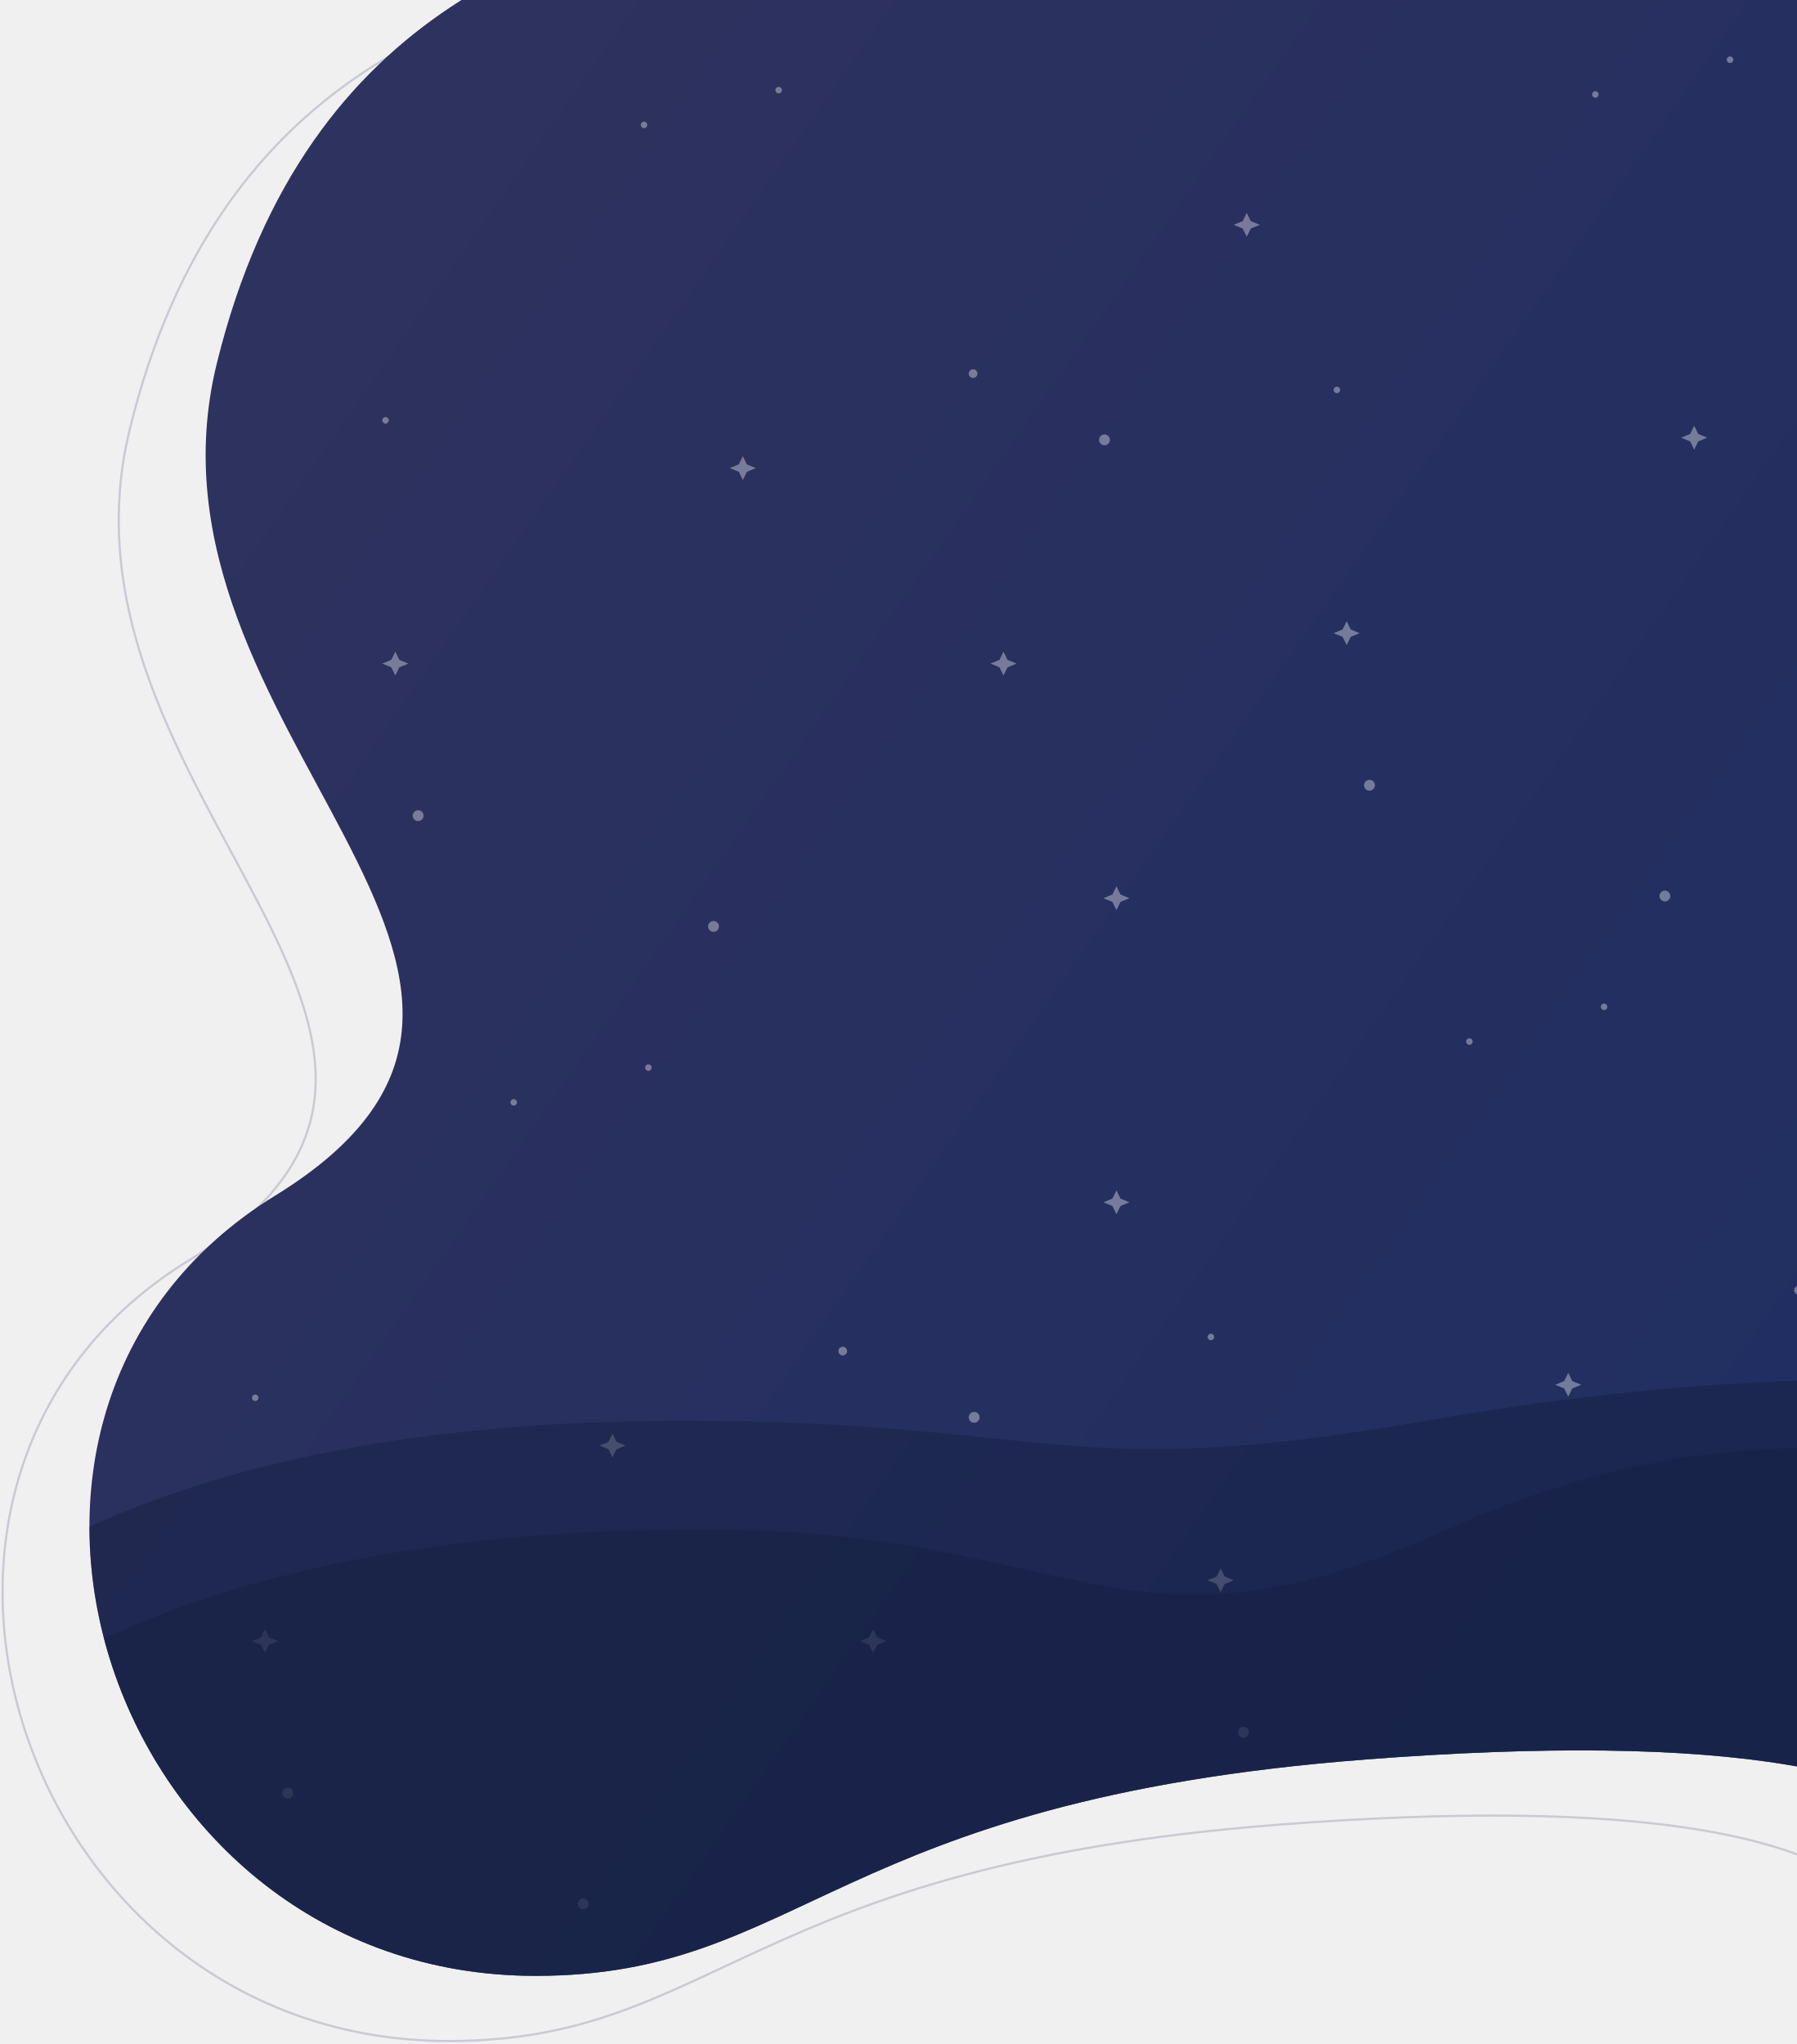
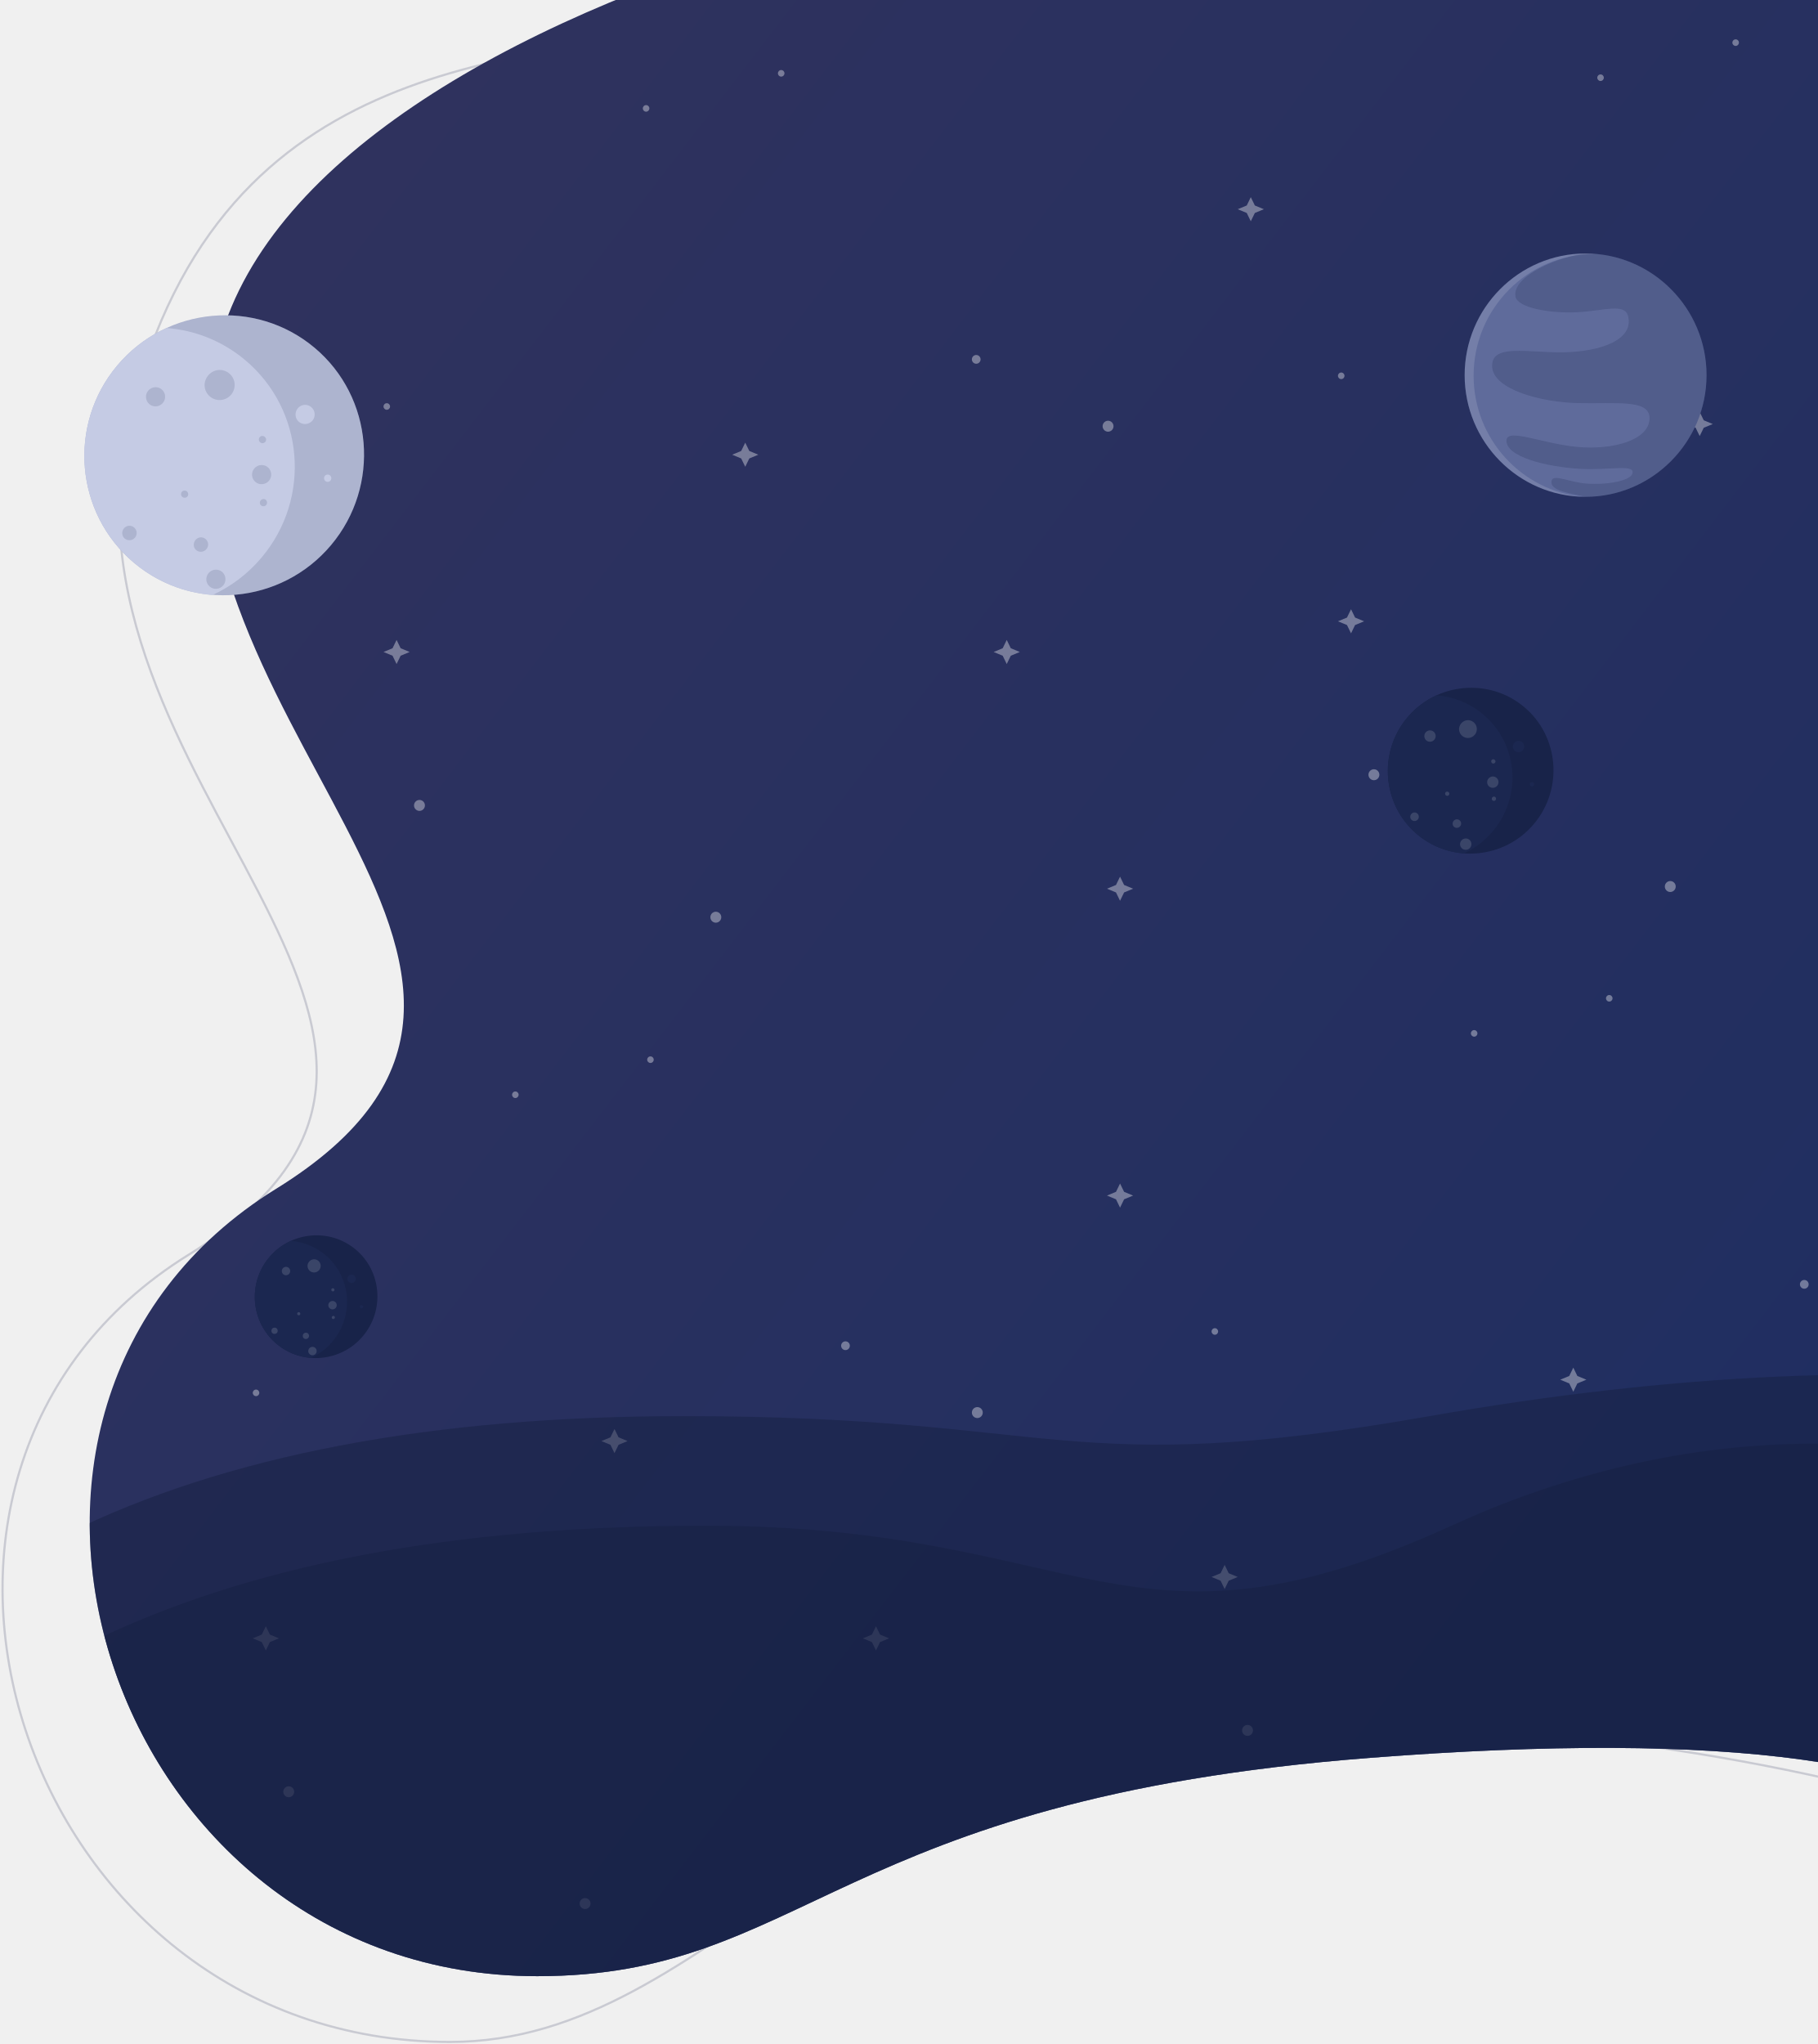
- <svg xmlns="http://www.w3.org/2000/svg" xmlns:xlink="http://www.w3.org/1999/xlink" width="827px" height="941px" viewBox="0 0 827 941" version="1.1">
+ <svg xmlns="http://www.w3.org/2000/svg" xmlns:xlink="http://www.w3.org/1999/xlink" width="838px" height="942px" viewBox="0 0 838 942" version="1.1">
  <defs>
    <linearGradient x1="9.13%" y1="19.072%" x2="88.302%" y2="87.109%" id="linearGradient-1">
      <stop stop-color="#2F325E" offset="0%" />
      <stop stop-color="#1F2E61" offset="100%" />
    </linearGradient>
-     <path d="M58.793,362.408 C17.161,531.783 248.132,645.515 85.674,745.432 C-76.785,845.349 8.451,1104.632 205.557,1104.632 C328.898,1104.632 342.117,1023.891 587.914,1005.008 C751.779,992.419 846.891,1008.328 873.25,1052.734 C934.597,649.712 944.628,348.801 903.344,150 C862.059,-48.801 789.307,-49.915 685.088,146.656 C480.845,133.781 352.842,133.781 301.08,146.656 C223.436,165.968 100.424,193.032 58.793,362.408 Z" id="path-2" />
+     <path d="M59.054,228.979 C17.238,400.075 249.237,514.963 86.055,615.895 C-77.127,716.827 8.488,978.745 206.472,978.745 C330.363,978.745 343.641,897.183 590.533,878.108 C755.127,865.392 855.686,879.219 892.211,919.59 L892.211,135.673 C883.798,80.659 817.231,39.267 692.509,11.499 C505.425,-30.154 100.871,57.882 59.054,228.979 Z" id="path-2" />
  </defs>
  <g id="Page-1" stroke="none" stroke-width="1" fill="none" fill-rule="evenodd">
-     <g id="reactjs-girls-conf" transform="translate(-613, 0)">
-       <g id="Group-7" transform="translate(614, -195)">
+     <g id="reactjs-girls-conf" transform="translate(-602, 0)">
+       <g id="illustration-bg" transform="translate(603, -68)">
        <g id="bg">
-           <path d="M58.793,392.408 C17.161,561.783 248.132,675.515 85.674,775.432 C-76.785,875.349 8.451,1134.632 205.557,1134.632 C328.898,1134.632 342.117,1053.891 587.914,1035.008 C751.779,1022.419 846.891,1038.328 873.25,1082.734 C934.597,679.712 944.628,378.801 903.344,180 C862.059,-18.801 789.307,-19.915 685.088,176.656 C480.845,163.781 352.842,163.781 301.08,176.656 C223.436,195.968 100.424,223.032 58.793,392.408 Z" id="Path-2" stroke-opacity="0.2" stroke="#2E335B" fill-rule="nonzero" />
-           <g id="Group-5" transform="translate(40, 0)">
+           <path d="M59.054,259.284 C17.238,430.38 249.237,545.268 86.055,646.2 C-77.127,747.132 8.488,1009.05 206.472,1009.05 C330.363,1009.05 393.315,858.713 587.118,860.49 C716.319,861.675 830.53,878.951 929.752,912.318 C929.752,607.515 929.752,352.265 929.752,146.567 C929.752,43.767 400.585,58.891 322.596,78.399 C244.607,97.907 100.871,88.187 59.054,259.284 Z" id="Path-2" stroke-opacity="0.2" stroke="#2E335B" fill-rule="nonzero" />
+           <g id="Group-5" transform="translate(40.17816, 0)">
            <mask id="mask-3" fill="white">
              <use xlink:href="#path-2" />
            </mask>
            <use id="Path-2-Copy" fill="url(#linearGradient-1)" fill-rule="nonzero" xlink:href="#path-2" />
            <g id="stars" opacity="0.365" mask="url(#mask-3)">
-               <g transform="translate(75, 221)">
-                 <g id="stars" transform="translate(60, 14)">
-                   <polyline id="Fill-175" fill="#FFFFFF" points="7.859 263.796 12 265.5 7.859 267.204 6 271 4.141 267.204 0 265.5 4.141 263.796 6 260 7.859 263.796" />
-                   <polyline id="Fill-175-Copy-2" fill="#FFFFFF" points="287.859 263.796 292 265.5 287.859 267.204 286 271 284.141 267.204 280 265.5 284.141 263.796 286 260 287.859 263.796" />
-                   <polyline id="Fill-175-Copy-3" fill="#FFFFFF" points="167.859 173.796 172 175.5 167.859 177.204 166 181 164.141 177.204 160 175.5 164.141 173.796 166 170 167.859 173.796" />
-                   <polyline id="Fill-175-Copy" fill="#FFFFFF" points="399.859 61.796 404 63.5 399.859 65.204 398 69 396.141 65.204 392 63.5 396.141 61.796 398 58 399.859 61.796" />
-                   <circle id="Oval" fill="#FFFFFF" cx="16.5" cy="335.5" r="2.5" />
-                   <circle id="Oval-Copy" fill="#FFFFFF" cx="152.5" cy="386.5" r="2.5" />
-                   <circle id="Oval-Copy-2" fill="#FFFFFF" cx="332.5" cy="162.5" r="2.5" />
-                   <circle id="Oval-Copy-6" fill="#FFFFFF" cx="272" cy="132" r="2" />
-                   <circle id="Oval-Copy-3" fill="#FFFFFF" cx="182.5" cy="1.5" r="1.5" />
-                   <circle id="Oval-Copy-4" fill="#FFFFFF" cx="120.5" cy="17.5" r="1.5" />
-                   <circle id="Oval-Copy-5" fill="#FFFFFF" cx="1.5" cy="153.5" r="1.5" />
+               <g transform="translate(75.33405, 86.1344)">
+                 <g id="stars" transform="translate(60.26724, 14.14225)">
+                   <polyline id="Fill-175" fill="#FFFFFF" points="7.894 266.476 12.053 268.198 7.894 269.919 6.026 273.753 4.159 269.919 0 268.198 4.159 266.476 6.026 262.642 7.894 266.476" />
+                   <polyline id="Fill-175-Copy-2" fill="#FFFFFF" points="289.141 266.476 293.301 268.198 289.141 269.919 287.273 273.753 285.407 269.919 281.247 268.198 285.407 266.476 287.273 262.642 289.141 266.476" />
+                   <polyline id="Fill-175-Copy-3" fill="#FFFFFF" points="168.607 175.562 172.766 177.283 168.607 179.004 166.739 182.839 164.872 179.004 160.713 177.283 164.872 175.562 166.739 171.727 168.607 175.562" />
+                   <polyline id="Fill-175-Copy" fill="#FFFFFF" points="401.64 62.424 405.799 64.145 401.64 65.866 399.772 69.701 397.905 65.866 393.746 64.145 397.905 62.424 399.772 58.589 401.64 62.424" />
+                   <ellipse id="Oval" fill="#FFFFFF" cx="16.573" cy="338.909" rx="2.511" ry="2.525" />
+                   <ellipse id="Oval-Copy" fill="#FFFFFF" cx="153.179" cy="390.427" rx="2.511" ry="2.525" />
+                   <ellipse id="Oval-Copy-2" fill="#FFFFFF" cx="333.981" cy="164.151" rx="2.511" ry="2.525" />
+                   <ellipse id="Oval-Copy-6" fill="#FFFFFF" cx="273.211" cy="133.341" rx="2.009" ry="2.02" />
+                   <ellipse id="Oval-Copy-3" fill="#FFFFFF" cx="183.313" cy="1.515" rx="1.507" ry="1.515" />
+                   <ellipse id="Oval-Copy-4" fill="#FFFFFF" cx="121.037" cy="17.678" rx="1.507" ry="1.515" />
+                   <ellipse id="Oval-Copy-5" fill="#FFFFFF" cx="1.507" cy="155.06" rx="1.507" ry="1.515" />
                </g>
-                 <g id="stars-copy-2" transform="translate(498, 0)">
-                   <polyline id="Fill-175" fill="#FFFFFF" points="7.859 263.796 12 265.5 7.859 267.204 6 271 4.141 267.204 0 265.5 4.141 263.796 6 260 7.859 263.796" />
-                   <polyline id="Fill-175-Copy-3" fill="#FFFFFF" points="167.859 173.796 172 175.5 167.859 177.204 166 181 164.141 177.204 160 175.5 164.141 173.796 166 170 167.859 173.796" />
-                   <circle id="Oval" fill="#FFFFFF" cx="16.5" cy="335.5" r="2.5" />
-                   <circle id="Oval-Copy" fill="#FFFFFF" cx="152.5" cy="386.5" r="2.5" />
-                   <circle id="Oval-Copy-3" fill="#FFFFFF" cx="182.5" cy="1.5" r="1.5" />
-                   <circle id="Oval-Copy-4" fill="#FFFFFF" cx="120.5" cy="17.5" r="1.5" />
-                   <circle id="Oval-Copy-5" fill="#FFFFFF" cx="1.5" cy="153.5" r="1.5" />
+                 <g id="stars-copy-2" transform="translate(500.2181, 0)">
+                   <polyline id="Fill-175" fill="#FFFFFF" points="7.894 266.476 12.053 268.198 7.894 269.919 6.026 273.753 4.159 269.919 0 268.198 4.159 266.476 6.026 262.642 7.894 266.476" />
+                   <polyline id="Fill-175-Copy-3" fill="#FFFFFF" points="168.607 175.562 172.766 177.283 168.607 179.004 166.739 182.839 164.872 179.004 160.713 177.283 164.872 175.562 166.739 171.727 168.607 175.562" />
+                   <ellipse id="Oval" fill="#FFFFFF" cx="16.573" cy="338.909" rx="2.511" ry="2.525" />
+                   <ellipse id="Oval-Copy" fill="#FFFFFF" cx="153.179" cy="390.427" rx="2.511" ry="2.525" />
+                   <ellipse id="Oval-Copy-3" fill="#FFFFFF" cx="183.313" cy="1.515" rx="1.507" ry="1.515" />
+                   <ellipse id="Oval-Copy-4" fill="#FFFFFF" cx="121.037" cy="17.678" rx="1.507" ry="1.515" />
+                   <ellipse id="Oval-Copy-5" fill="#FFFFFF" cx="1.507" cy="155.06" rx="1.507" ry="1.515" />
                </g>
-                 <g id="stars-copy" transform="translate(0, 382)">
-                   <polyline id="Fill-175" fill="#FFFFFF" points="7.859 345.796 12 347.5 7.859 349.204 6 353 4.141 349.204 0 347.5 4.141 345.796 6 342 7.859 345.796" />
-                   <polyline id="Fill-175-Copy-2" fill="#FFFFFF" points="287.859 345.796 292 347.5 287.859 349.204 286 353 284.141 349.204 280 347.5 284.141 345.796 286 342 287.859 345.796" />
-                   <polyline id="Fill-175-Copy-3" fill="#FFFFFF" points="167.859 255.796 172 257.5 167.859 259.204 166 263 164.141 259.204 160 257.5 164.141 255.796 166 252 167.859 255.796" />
-                   <polyline id="Fill-175-Copy" fill="#FFFFFF" points="399.859 143.796 404 145.5 399.859 147.204 398 151 396.141 147.204 392 145.5 396.141 143.796 398 140 399.859 143.796" />
-                   <polyline id="Fill-175-Copy-4" fill="#FFFFFF" points="399.859 3.796 404 5.5 399.859 7.204 398 11 396.141 7.204 392 5.5 396.141 3.796 398 0 399.859 3.796" />
-                   <circle id="Oval" fill="#FFFFFF" cx="16.5" cy="417.5" r="2.5" />
-                   <circle id="Oval-Copy" fill="#FFFFFF" cx="152.5" cy="468.5" r="2.5" />
-                   <circle id="Oval-Copy-2" fill="#FFFFFF" cx="332.5" cy="244.5" r="2.5" />
-                   <circle id="Oval-Copy-6" fill="#FFFFFF" cx="272" cy="214" r="2" />
-                   <circle id="Oval-Copy-3" fill="#FFFFFF" cx="182.5" cy="83.5" r="1.5" />
-                   <circle id="Oval-Copy-4" fill="#FFFFFF" cx="120.5" cy="99.5" r="1.5" />
-                   <circle id="Oval-Copy-5" fill="#FFFFFF" cx="1.5" cy="235.5" r="1.5" />
+                 <g id="stars-copy" transform="translate(0, 385.8813)">
+                   <polyline id="Fill-175" fill="#FFFFFF" points="7.894 349.31 12.053 351.031 7.894 352.752 6.026 356.587 4.159 352.752 0 351.031 4.159 349.31 6.026 345.475 7.894 349.31" />
+                   <polyline id="Fill-175-Copy-2" fill="#FFFFFF" points="289.141 349.31 293.301 351.031 289.141 352.752 287.273 356.587 285.407 352.752 281.247 351.031 285.407 349.31 287.273 345.475 289.141 349.31" />
+                   <polyline id="Fill-175-Copy-3" fill="#FFFFFF" points="168.607 258.395 172.766 260.116 168.607 261.837 166.739 265.672 164.872 261.837 160.713 260.116 164.872 258.395 166.739 254.56 168.607 258.395" />
+                   <polyline id="Fill-175-Copy" fill="#FFFFFF" points="401.64 145.257 405.799 146.978 401.64 148.699 399.772 152.534 397.905 148.699 393.746 146.978 397.905 145.257 399.772 141.422 401.64 145.257" />
+                   <polyline id="Fill-175-Copy-4" fill="#FFFFFF" points="401.64 3.835 405.799 5.556 401.64 7.277 399.772 11.112 397.905 7.277 393.746 5.556 397.905 3.835 399.772 0 401.64 3.835" />
+                   <ellipse id="Oval" fill="#FFFFFF" cx="16.573" cy="421.742" rx="2.511" ry="2.525" />
+                   <ellipse id="Oval-Copy" fill="#FFFFFF" cx="153.179" cy="473.26" rx="2.511" ry="2.525" />
+                   <ellipse id="Oval-Copy-2" fill="#FFFFFF" cx="333.981" cy="246.984" rx="2.511" ry="2.525" />
+                   <ellipse id="Oval-Copy-6" fill="#FFFFFF" cx="273.211" cy="216.174" rx="2.009" ry="2.02" />
+                   <ellipse id="Oval-Copy-3" fill="#FFFFFF" cx="183.313" cy="84.348" rx="1.507" ry="1.515" />
+                   <ellipse id="Oval-Copy-4" fill="#FFFFFF" cx="121.037" cy="100.511" rx="1.507" ry="1.515" />
+                   <ellipse id="Oval-Copy-5" fill="#FFFFFF" cx="1.507" cy="237.893" rx="1.507" ry="1.515" />
                </g>
-                 <g id="stars-copy-3" transform="translate(440, 354)">
-                   <polyline id="Fill-175" fill="#FFFFFF" points="7.859 345.796 12 347.5 7.859 349.204 6 353 4.141 349.204 0 347.5 4.141 345.796 6 342 7.859 345.796" />
-                   <polyline id="Fill-175-Copy-3" fill="#FFFFFF" points="167.859 255.796 172 257.5 167.859 259.204 166 263 164.141 259.204 160 257.5 164.141 255.796 166 252 167.859 255.796" />
-                   <circle id="Oval" fill="#FFFFFF" cx="16.5" cy="417.5" r="2.5" />
-                   <circle id="Oval-Copy" fill="#FFFFFF" cx="152.5" cy="468.5" r="2.5" />
-                   <circle id="Oval-Copy-6" fill="#FFFFFF" cx="272" cy="214" r="2" />
-                   <circle id="Oval-Copy-3" fill="#FFFFFF" cx="182.5" cy="83.5" r="1.5" />
-                   <circle id="Oval-Copy-4" fill="#FFFFFF" cx="120.5" cy="99.5" r="1.5" />
-                   <circle id="Oval-Copy-5" fill="#FFFFFF" cx="1.5" cy="235.5" r="1.5" />
+                 <g id="stars-copy-3" transform="translate(441.9598, 357.5968)">
+                   <polyline id="Fill-175" fill="#FFFFFF" points="7.894 349.31 12.053 351.031 7.894 352.752 6.026 356.587 4.159 352.752 0 351.031 4.159 349.31 6.026 345.475 7.894 349.31" />
+                   <polyline id="Fill-175-Copy-3" fill="#FFFFFF" points="168.607 258.395 172.766 260.116 168.607 261.837 166.739 265.672 164.872 261.837 160.713 260.116 164.872 258.395 166.739 254.56 168.607 258.395" />
+                   <ellipse id="Oval" fill="#FFFFFF" cx="16.573" cy="421.742" rx="2.511" ry="2.525" />
+                   <ellipse id="Oval-Copy" fill="#FFFFFF" cx="153.179" cy="473.26" rx="2.511" ry="2.525" />
+                   <ellipse id="Oval-Copy-6" fill="#FFFFFF" cx="273.211" cy="216.174" rx="2.009" ry="2.02" />
+                   <ellipse id="Oval-Copy-3" fill="#FFFFFF" cx="183.313" cy="84.348" rx="1.507" ry="1.515" />
+                   <ellipse id="Oval-Copy-4" fill="#FFFFFF" cx="121.037" cy="100.511" rx="1.507" ry="1.515" />
+                   <ellipse id="Oval-Copy-5" fill="#FFFFFF" cx="1.507" cy="237.893" rx="1.507" ry="1.515" />
                </g>
              </g>
            </g>
-             <path d="M-0.329,952.766 C72.66,916.997 167.048,899.113 282.836,899.113 C456.518,899.113 476.55,966.505 625.046,899.113 C724.044,854.185 825.362,849.69 929,885.629 L874.939,1111.172 L-5,1103.039 L-0.329,952.766 Z" id="Path-3" fill-opacity="0.5" fill="#162042" fill-rule="nonzero" mask="url(#mask-3)" />
-             <path d="M-10.329,902.766 C62.66,866.997 157.048,849.113 272.836,849.113 C446.518,849.113 447.061,878.427 615.046,849.113 C727.036,829.571 828.354,825.076 919,835.629 L871.145,1164.632 L-27.09,1191.312 L-10.329,902.766 Z" id="Path-3" fill-opacity="0.5" fill="#162042" fill-rule="nonzero" mask="url(#mask-3)" />
+             <path d="M-0.33,825.335 C72.983,789.204 167.792,771.138 284.096,771.138 C458.551,771.138 478.672,839.214 627.83,771.138 C727.269,725.753 829.038,721.213 933.138,757.516 L878.836,985.351 L-5.022,977.135 L-0.33,825.335 Z" id="Path-3" fill-opacity="0.5" fill="#162042" fill-rule="nonzero" mask="url(#mask-3)" />
+             <path d="M-10.375,774.827 C62.939,738.696 157.747,720.63 274.051,720.63 C448.507,720.63 449.052,750.241 617.786,720.63 C730.274,700.889 832.044,696.348 923.093,707.008 L875.025,1039.354 L-27.211,1066.306 L-10.375,774.827 Z" id="Path-3" fill-opacity="0.5" fill="#162042" fill-rule="nonzero" mask="url(#mask-3)" />
+             <g id="planet-with-shadow" mask="url(#mask-3)">
+               <g transform="translate(633.8105, 184.12)">
+                 <path d="M55.869,112.839 C86.592,112.839 111.635,87.658 111.635,56.76 C111.635,25.89 86.592,0.709 55.869,0.709 C25.178,0.709 0.135,25.89 0.135,56.76 C0.135,87.658 25.178,112.839 55.869,112.839" id="Fill-32" fill="#5F6B9B" />
+                 <path d="M55.869,0.709 C86.68,0.709 111.635,25.807 111.635,56.76 C111.635,87.742 86.68,112.839 55.869,112.839 C50.268,111.305 38.456,110.385 40.341,105.087 C41.316,102.466 48.747,106.147 56.115,106.732 C65.931,107.485 76.277,105.449 77.418,102.27 C79.106,97.502 67.293,100.681 53.683,99.956 C37.545,99.063 18.966,94.295 19.434,86.766 C19.798,81.021 36.103,88.411 52.098,89.861 C68.458,91.339 84.541,86.849 85.341,77.312 C86.18,67.608 70.431,70.062 52.209,69.644 C35.184,69.225 13.587,63.397 12.834,53.079 C12.058,41.925 29.448,46.582 45.974,46.247 C62.611,45.913 78.361,40.586 75.446,29.46 C73.837,23.381 63.966,27.229 51.71,27.787 C39.319,28.372 24.568,25.695 23.593,20.62 C21.763,10.999 44.136,1.936 55.869,0.709" id="Fill-33" fill="#172249" opacity="0.2" />
+                 <path d="M55.869,0.709 C57.699,0.709 59.506,0.793 61.28,0.96 C60.86,0.96 60.44,0.932 60.028,0.932 C29.25,0.932 4.27,26.058 4.27,57.011 C4.27,86.152 26.398,110.106 54.649,112.839 C24.425,112.17 0.135,87.323 0.135,56.76 C0.135,25.807 25.09,0.709 55.869,0.709" id="Fill-34" fill="#FFFFFF" opacity="0.13" />
+               </g>
+             </g>
          </g>
+         </g>
+         <g id="Group-7" transform="translate(336.3491, 322.0566)" />
+         <g id="planet-a" transform="translate(144.5052, 665.9319) rotate(40) translate(-144.5052, -665.9319) translate(116.1374, 636.3821)">
+           <path d="M28.326,57.524 C43.865,57.524 56.521,44.796 56.521,29.168 C56.521,13.541 43.865,0.778 28.326,0.778 C12.777,0.778 0.09,13.541 0.09,29.168 C0.09,44.796 12.777,57.524 28.326,57.524" id="Fill-44" fill="#182349" />
+           <path d="M47.3,18.526 C47.732,18.526 48.043,18.88 48.043,19.269 C48.043,19.658 47.732,20.011 47.3,20.011 C46.918,20.011 46.566,19.658 46.566,19.269 C46.566,18.88 46.918,18.526 47.3,18.526 Z M35.528,10.395 C36.582,10.395 37.466,11.243 37.466,12.339 C37.466,13.4 36.582,14.284 35.528,14.284 C34.473,14.284 33.599,13.4 33.599,12.339 C33.599,11.243 34.473,10.395 35.528,10.395 Z M44.638,52.326 C40.027,55.614 34.403,57.524 28.326,57.524 C12.747,57.524 0.09,44.831 0.09,29.168 C0.09,24.784 1.075,20.648 2.873,16.935 C7.473,13.647 13.098,11.703 19.185,11.703 C34.754,11.703 47.38,24.395 47.38,40.093 C47.38,44.477 46.396,48.614 44.638,52.326 Z" id="Fill-45" fill="#1B2750" />
+           <path d="M10.075,27.082 C11.159,27.082 12.013,27.966 12.013,29.027 C12.013,30.088 11.159,30.972 10.075,30.972 C9.02,30.972 8.146,30.088 8.146,29.027 C8.146,27.966 9.02,27.082 10.075,27.082 Z M36.622,25.35 C37.677,25.35 38.551,26.234 38.551,27.295 C38.551,28.355 37.677,29.239 36.622,29.239 C35.528,29.239 34.684,28.355 34.684,27.295 C34.684,26.234 35.528,25.35 36.622,25.35 Z M43.121,47.483 C44.176,47.483 45.06,48.366 45.06,49.427 C45.06,50.523 44.176,51.372 43.121,51.372 C42.067,51.372 41.193,50.523 41.193,49.427 C41.193,48.366 42.067,47.483 43.121,47.483 Z M23.715,52.043 C24.529,52.043 25.192,52.68 25.192,53.493 C25.192,54.306 24.529,54.978 23.715,54.978 C22.942,54.978 22.279,54.306 22.279,53.493 C22.279,52.68 22.942,52.043 23.715,52.043 Z M36.301,44.548 C37.115,44.548 37.747,45.184 37.747,45.998 C37.747,46.811 37.115,47.483 36.301,47.483 C35.497,47.483 34.865,46.811 34.865,45.998 C34.865,45.184 35.497,44.548 36.301,44.548 Z M40.52,30.653 C40.942,30.653 41.263,31.007 41.263,31.396 C41.263,31.785 40.942,32.138 40.52,32.138 C40.128,32.138 39.817,31.785 39.817,31.396 C39.817,31.007 40.128,30.653 40.52,30.653 Z M32.193,21.037 C32.615,21.037 32.926,21.355 32.926,21.744 C32.926,22.168 32.615,22.486 32.193,22.486 C31.801,22.486 31.449,22.168 31.449,21.744 C31.449,21.355 31.801,21.037 32.193,21.037 Z M27.231,39.598 C27.612,39.598 27.964,39.916 27.964,40.305 C27.964,40.73 27.612,41.048 27.231,41.048 C26.839,41.048 26.497,40.73 26.497,40.305 C26.497,39.916 26.839,39.598 27.231,39.598 Z M18.482,15.839 C20.129,15.839 21.505,17.183 21.505,18.88 C21.505,20.577 20.129,21.92 18.482,21.92 C16.784,21.92 15.459,20.577 15.459,18.88 C15.459,17.183 16.784,15.839 18.482,15.839 Z" id="Fill-46" fill="#FFFFFF" opacity="0.139" />
+         </g>
+         <g id="planet-a-copy" transform="translate(677.7344, 423.3811) rotate(40) translate(-677.7344, -423.3811) translate(638.7287, 384.3753)">
+           <path d="M38.264,77.707 C59.256,77.707 76.352,60.513 76.352,39.403 C76.352,18.292 59.256,1.051 38.264,1.051 C17.26,1.051 0.122,18.292 0.122,39.403 C0.122,60.513 17.26,77.707 38.264,77.707" id="Fill-44" fill="#182349" />
+           <path d="M63.896,25.027 C64.48,25.027 64.9,25.504 64.9,26.03 C64.9,26.555 64.48,27.033 63.896,27.033 C63.381,27.033 62.906,26.555 62.906,26.03 C62.906,25.504 63.381,25.027 63.896,25.027 Z M47.993,14.042 C49.418,14.042 50.612,15.188 50.612,16.669 C50.612,18.101 49.418,19.295 47.993,19.295 C46.569,19.295 45.388,18.101 45.388,16.669 C45.388,15.188 46.569,14.042 47.993,14.042 Z M60.3,70.686 C54.072,75.128 46.474,77.707 38.264,77.707 C17.219,77.707 0.122,60.561 0.122,39.403 C0.122,33.481 1.452,27.892 3.881,22.878 C10.095,18.436 17.694,15.809 25.917,15.809 C46.949,15.809 64.005,32.955 64.005,54.161 C64.005,60.083 62.675,65.672 60.3,70.686 Z" id="Fill-45" fill="#1B2750" />
+           <path d="M13.61,36.585 C15.075,36.585 16.228,37.779 16.228,39.212 C16.228,40.645 15.075,41.839 13.61,41.839 C12.185,41.839 11.004,40.645 11.004,39.212 C11.004,37.779 12.185,36.585 13.61,36.585 Z M49.472,34.245 C50.897,34.245 52.078,35.439 52.078,36.872 C52.078,38.304 50.897,39.498 49.472,39.498 C47.993,39.498 46.854,38.304 46.854,36.872 C46.854,35.439 47.993,34.245 49.472,34.245 Z M58.251,64.143 C59.676,64.143 60.87,65.337 60.87,66.77 C60.87,68.251 59.676,69.397 58.251,69.397 C56.827,69.397 55.646,68.251 55.646,66.77 C55.646,65.337 56.827,64.143 58.251,64.143 Z M32.036,70.304 C33.135,70.304 34.031,71.164 34.031,72.263 C34.031,73.361 33.135,74.269 32.036,74.269 C30.991,74.269 30.096,73.361 30.096,72.263 C30.096,71.164 30.991,70.304 32.036,70.304 Z M49.038,60.179 C50.137,60.179 50.992,61.039 50.992,62.137 C50.992,63.236 50.137,64.143 49.038,64.143 C47.953,64.143 47.098,63.236 47.098,62.137 C47.098,61.039 47.953,60.179 49.038,60.179 Z M54.737,41.409 C55.307,41.409 55.741,41.886 55.741,42.412 C55.741,42.937 55.307,43.415 54.737,43.415 C54.208,43.415 53.787,42.937 53.787,42.412 C53.787,41.886 54.208,41.409 54.737,41.409 Z M43.488,28.418 C44.058,28.418 44.479,28.848 44.479,29.373 C44.479,29.946 44.058,30.376 43.488,30.376 C42.959,30.376 42.484,29.946 42.484,29.373 C42.484,28.848 42.959,28.418 43.488,28.418 Z M36.785,53.492 C37.301,53.492 37.776,53.922 37.776,54.448 C37.776,55.021 37.301,55.451 36.785,55.451 C36.256,55.451 35.795,55.021 35.795,54.448 C35.795,53.922 36.256,53.492 36.785,53.492 Z M24.967,21.397 C27.192,21.397 29.051,23.212 29.051,25.504 C29.051,27.797 27.192,29.612 24.967,29.612 C22.674,29.612 20.883,27.797 20.883,25.504 C20.883,23.212 22.674,21.397 24.967,21.397 Z" id="Fill-46" fill="#FFFFFF" opacity="0.139" />
+         </g>
+         <g id="planet-a" transform="translate(102.2445, 278.6343) rotate(40) translate(-102.2445, -278.6343) translate(37.23498, 212.4427)">
+           <path d="M64.602,130.184 C100.042,130.184 128.907,101.155 128.907,65.514 C128.907,29.873 100.042,0.764 64.602,0.764 C29.14,0.764 0.206,29.873 0.206,65.514 C0.206,101.155 29.14,130.184 64.602,130.184" id="Fill-44" fill="#C5CBE4" />
+           <path d="M64.602,130.184 C100.042,130.184 128.907,101.155 128.907,65.514 C128.907,29.873 100.042,0.764 64.602,0.764 C29.14,0.764 0.206,29.873 0.206,65.514 C0.206,101.155 29.14,130.184 64.602,130.184" id="Fill-44-Copy" fill="#172249" opacity="0.14" />
+           <path d="M107.877,41.243 C108.862,41.243 109.572,42.049 109.572,42.936 C109.572,43.823 108.862,44.63 107.877,44.63 C107.006,44.63 106.204,43.823 106.204,42.936 C106.204,42.049 107.006,41.243 107.877,41.243 Z M81.028,22.697 C83.433,22.697 85.449,24.632 85.449,27.132 C85.449,29.551 83.433,31.567 81.028,31.567 C78.622,31.567 76.629,29.551 76.629,27.132 C76.629,24.632 78.622,22.697 81.028,22.697 Z M101.806,118.331 C91.291,125.83 78.462,130.184 64.602,130.184 C29.071,130.184 0.206,101.236 0.206,65.514 C0.206,55.515 2.451,46.081 6.552,37.614 C17.044,30.115 29.873,25.68 43.755,25.68 C79.264,25.68 108.06,54.628 108.06,90.431 C108.06,100.429 105.815,109.864 101.806,118.331 Z" id="Fill-45" fill="#C5CBE4" />
+           <path d="M22.977,60.757 C25.451,60.757 27.399,62.773 27.399,65.192 C27.399,67.611 25.451,69.627 22.977,69.627 C20.572,69.627 18.579,67.611 18.579,65.192 C18.579,62.773 20.572,60.757 22.977,60.757 Z M83.525,56.806 C85.93,56.806 87.923,58.821 87.923,61.241 C87.923,63.66 85.93,65.675 83.525,65.675 C81.028,65.675 79.103,63.66 79.103,61.241 C79.103,58.821 81.028,56.806 83.525,56.806 Z M98.347,107.283 C100.752,107.283 102.768,109.299 102.768,111.718 C102.768,114.218 100.752,116.153 98.347,116.153 C95.941,116.153 93.948,114.218 93.948,111.718 C93.948,109.299 95.941,107.283 98.347,107.283 Z M54.087,117.685 C55.943,117.685 57.455,119.137 57.455,120.992 C57.455,122.846 55.943,124.378 54.087,124.378 C52.323,124.378 50.811,122.846 50.811,120.992 C50.811,119.137 52.323,117.685 54.087,117.685 Z M82.792,100.591 C84.647,100.591 86.091,102.042 86.091,103.897 C86.091,105.751 84.647,107.283 82.792,107.283 C80.959,107.283 79.516,105.751 79.516,103.897 C79.516,102.042 80.959,100.591 82.792,100.591 Z M92.413,68.901 C93.375,68.901 94.109,69.707 94.109,70.594 C94.109,71.481 93.375,72.288 92.413,72.288 C91.52,72.288 90.81,71.481 90.81,70.594 C90.81,69.707 91.52,68.901 92.413,68.901 Z M73.422,46.968 C74.384,46.968 75.094,47.694 75.094,48.581 C75.094,49.548 74.384,50.274 73.422,50.274 C72.529,50.274 71.727,49.548 71.727,48.581 C71.727,47.694 72.529,46.968 73.422,46.968 Z M62.105,89.302 C62.976,89.302 63.778,90.027 63.778,90.914 C63.778,91.882 62.976,92.608 62.105,92.608 C61.212,92.608 60.433,91.882 60.433,90.914 C60.433,90.027 61.212,89.302 62.105,89.302 Z M42.152,35.115 C45.909,35.115 49.047,38.179 49.047,42.049 C49.047,45.92 45.909,48.984 42.152,48.984 C38.28,48.984 35.256,45.92 35.256,42.049 C35.256,38.179 38.28,35.115 42.152,35.115 Z" id="Fill-46" fill="#182349" opacity="0.139" />
        </g>
      </g>
    </g>
  </g>
</svg>
